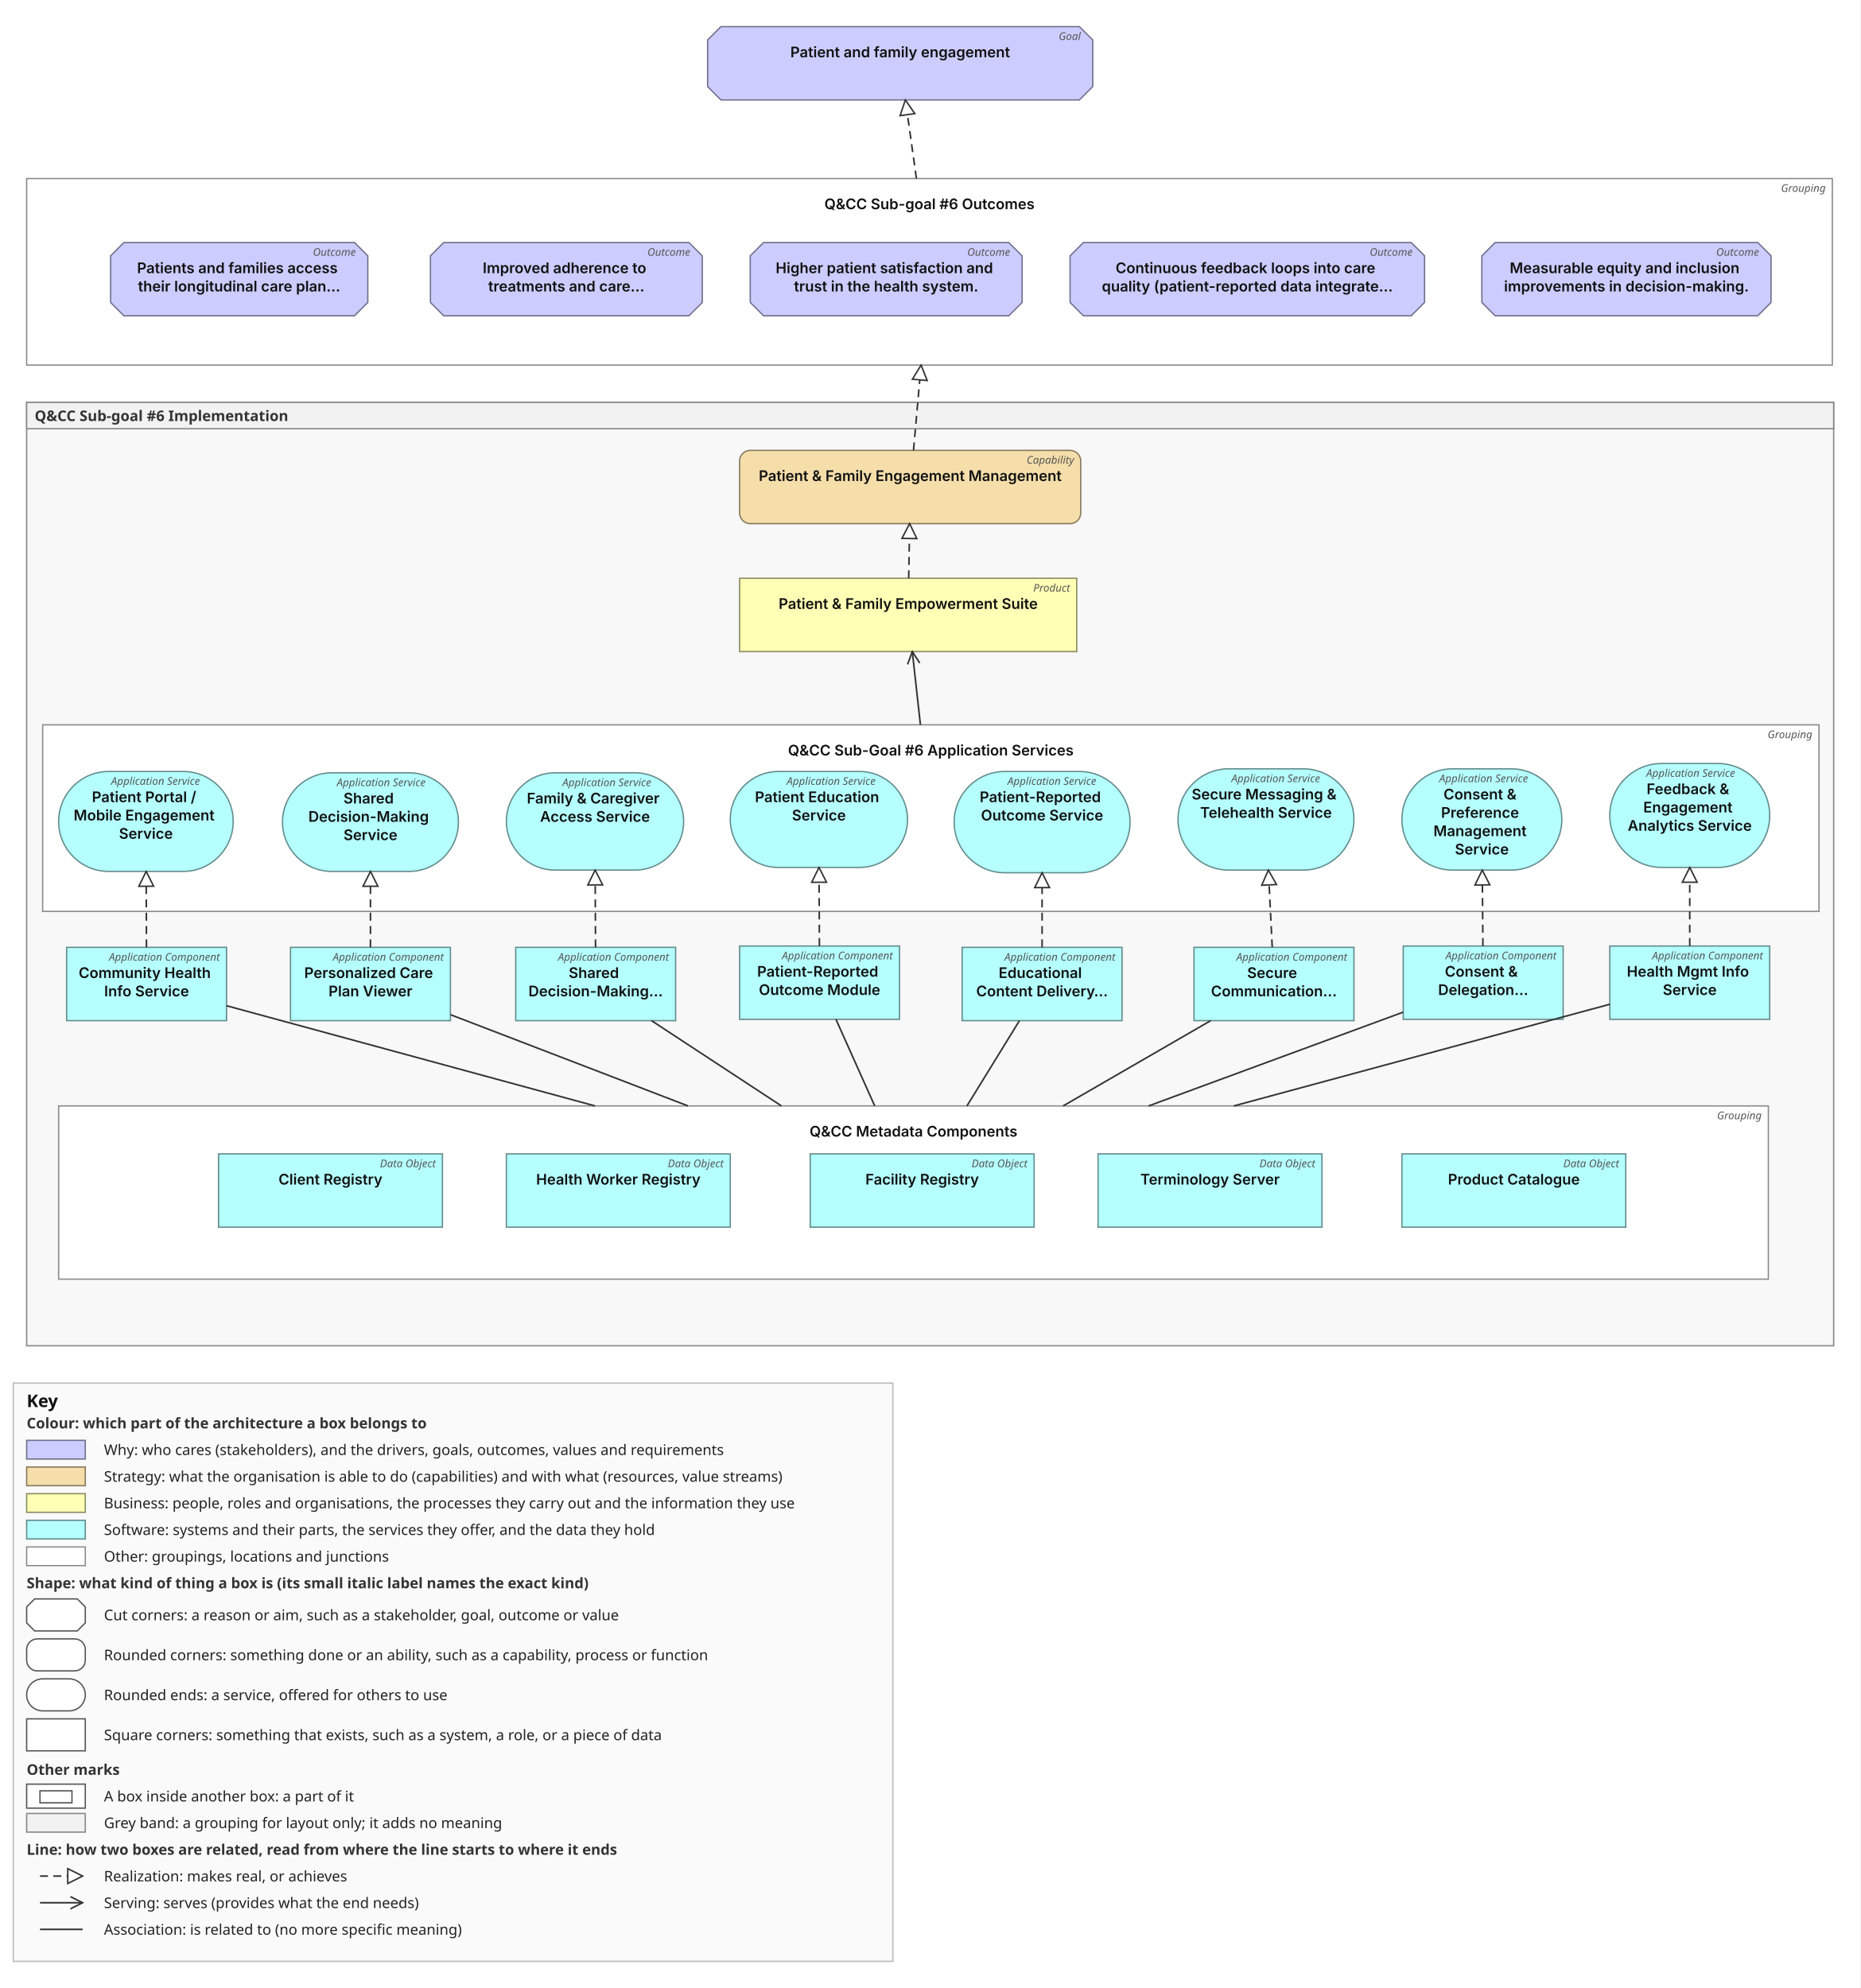
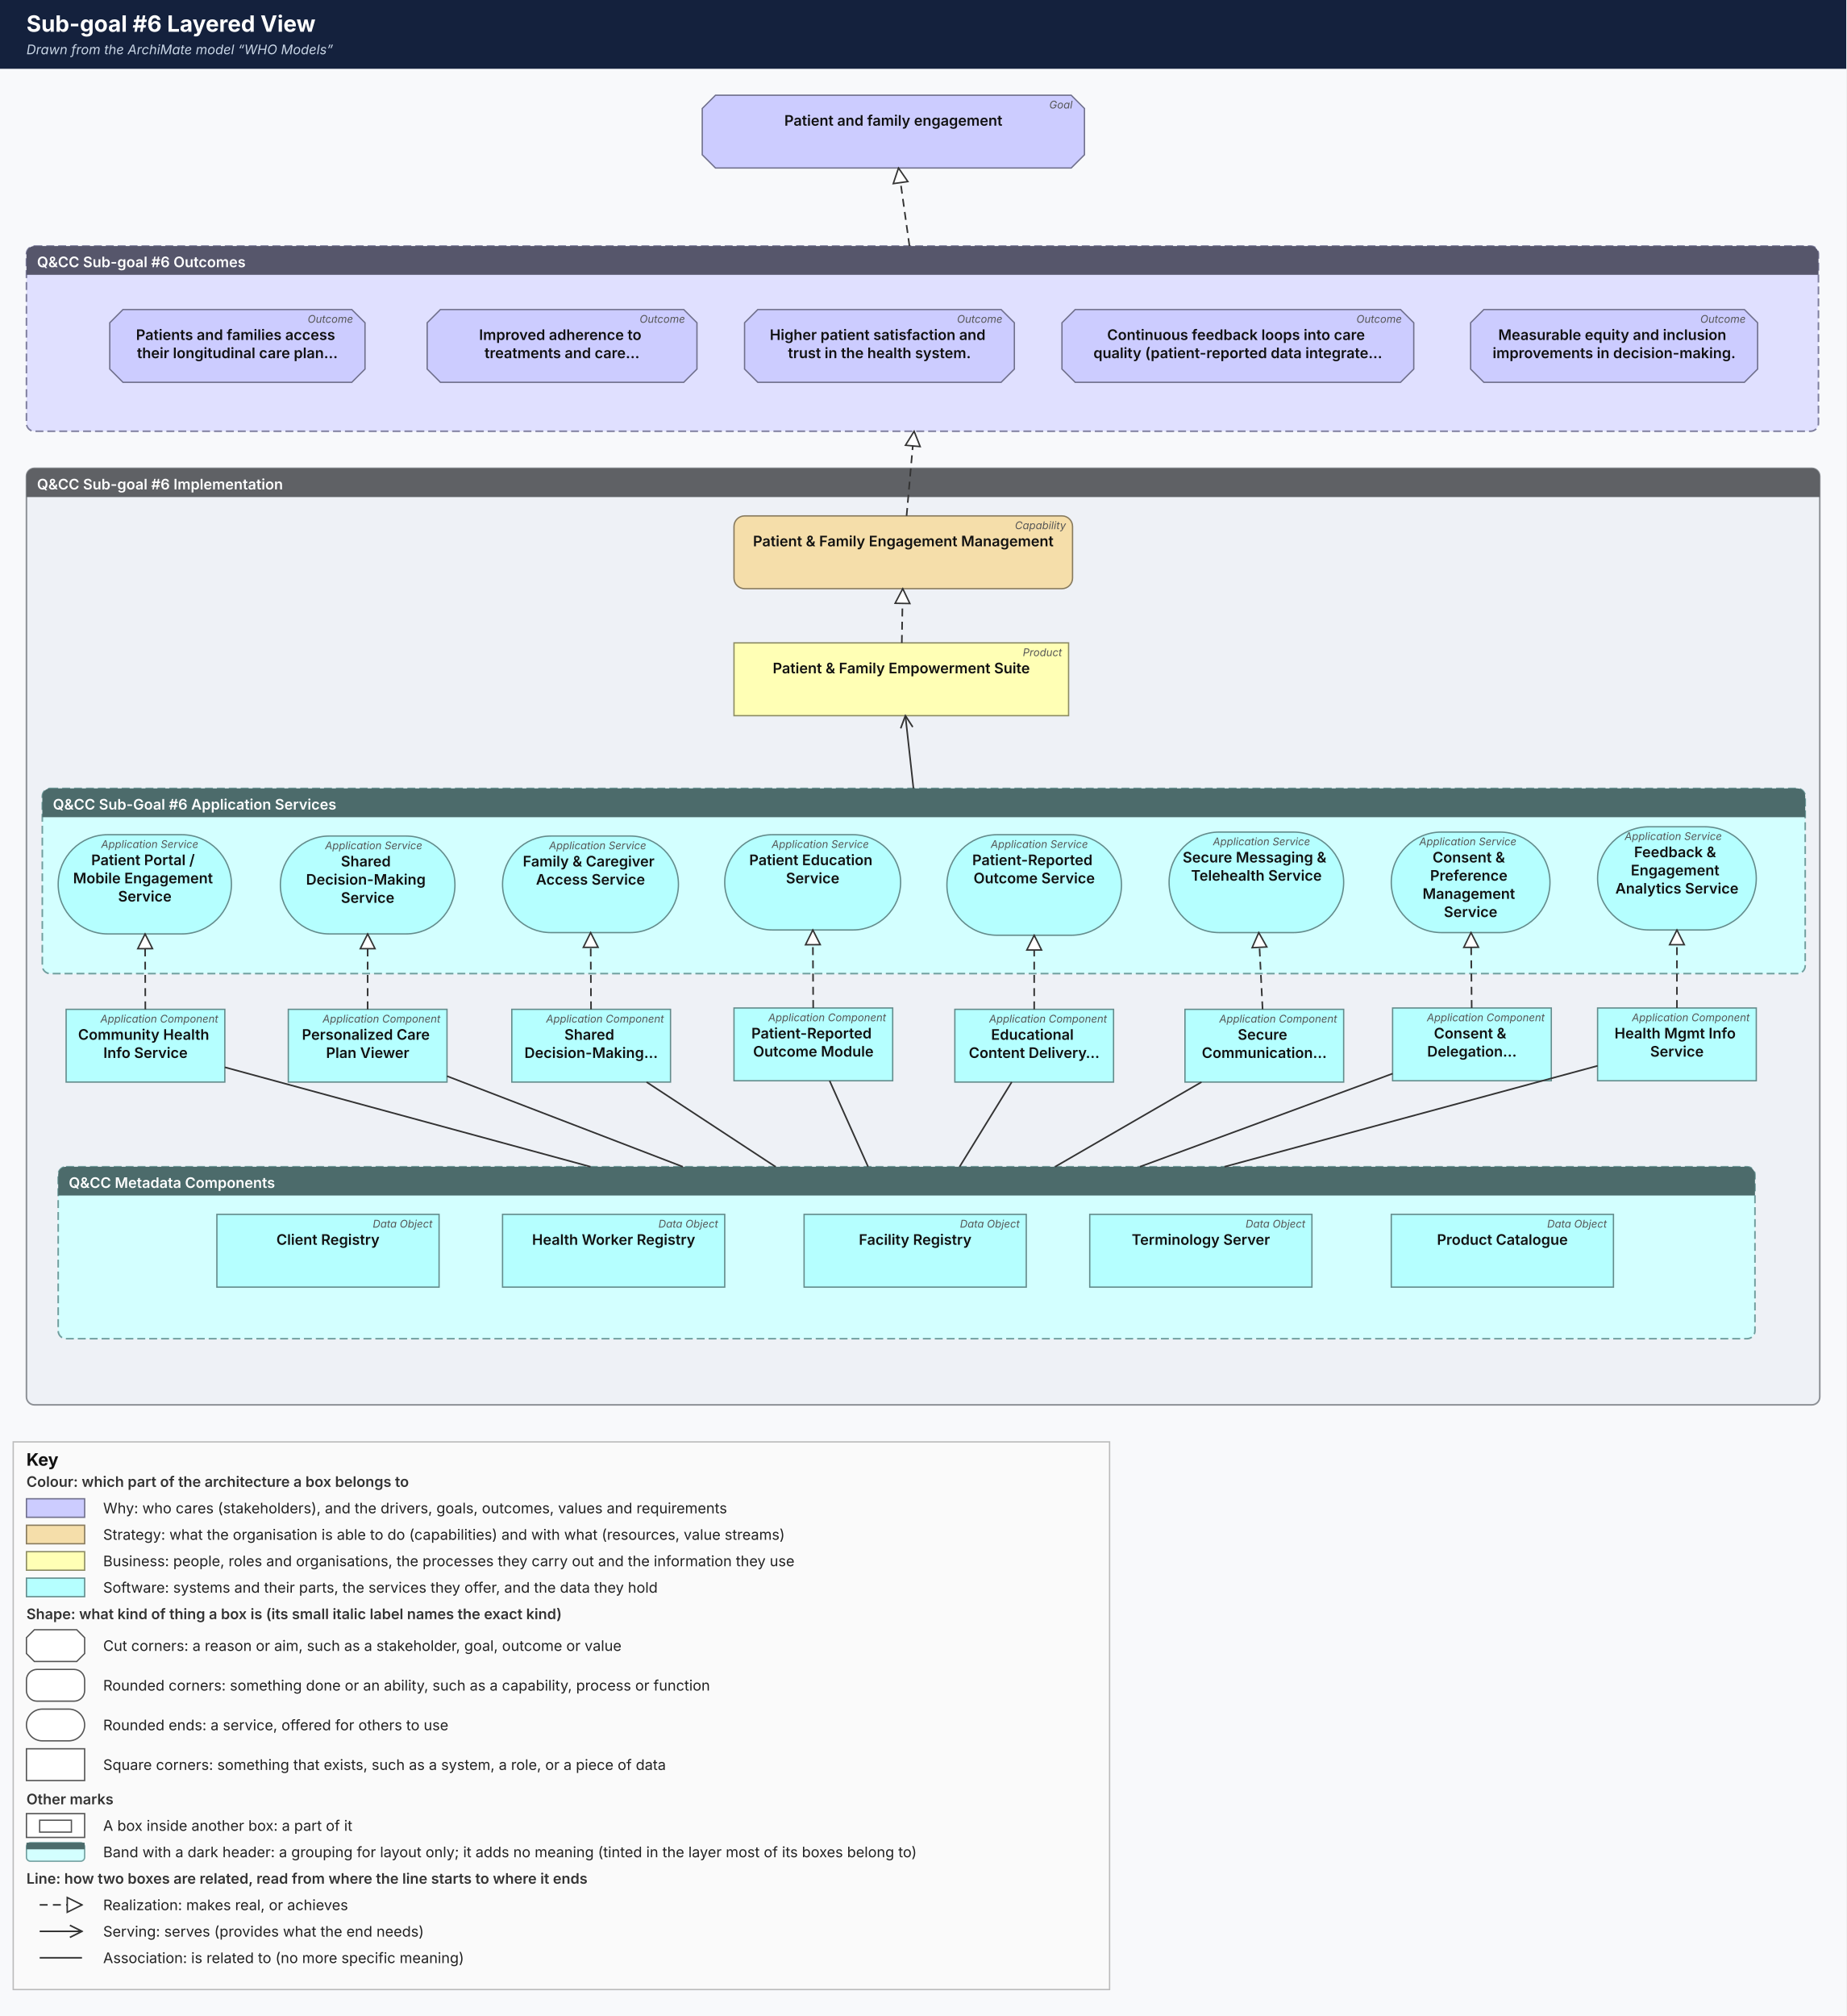
- <svg xmlns="http://www.w3.org/2000/svg" viewBox="8 12 1396 1492" width="1396" height="1492" role="img" aria-labelledby="av-title">
+ <svg xmlns="http://www.w3.org/2000/svg" viewBox="8 -40 1396 1524" width="1396" height="1524" role="img" aria-labelledby="av-title">
  <style>
- .av-name{font:600 11px system-ui,-apple-system,"Segoe UI",sans-serif;fill:#111}
- .av-type{font:italic 8px system-ui,sans-serif;fill:#555}
- .av-group{font:600 11px system-ui,sans-serif;fill:#333}
- .av-note{font:10px system-ui,sans-serif;fill:#222}
- .av-key{font:11px system-ui,sans-serif;fill:#222}
- .av-keyh{font:600 11px system-ui,sans-serif;fill:#333}
- .av-keyt{font:700 13px system-ui,sans-serif;fill:#111}
- .av-rel{font:9px system-ui,sans-serif;fill:#333;paint-order:stroke;stroke:#fff;stroke-width:3px}
+ .av-name{font:600 11px Inter, "Segoe UI", system-ui, -apple-system, Helvetica, Arial, sans-serif;fill:#111}
+ .av-type{font:italic 8px Inter, "Segoe UI", system-ui, -apple-system, Helvetica, Arial, sans-serif;fill:#555}
+ .av-group{font:600 11px Inter, "Segoe UI", system-ui, -apple-system, Helvetica, Arial, sans-serif;fill:#333}
+ .av-note{font:10px Inter, "Segoe UI", system-ui, -apple-system, Helvetica, Arial, sans-serif;fill:#222}
+ .av-key{font:11px Inter, "Segoe UI", system-ui, -apple-system, Helvetica, Arial, sans-serif;fill:#222}
+ .av-keyh{font:600 11px Inter, "Segoe UI", system-ui, -apple-system, Helvetica, Arial, sans-serif;fill:#333}
+ .av-keyt{font:700 13px Inter, "Segoe UI", system-ui, -apple-system, Helvetica, Arial, sans-serif;fill:#111}
+ .av-rel{font:9px Inter, "Segoe UI", system-ui, -apple-system, Helvetica, Arial, sans-serif;fill:#333;paint-order:stroke;stroke:#fff;stroke-width:3px}
a:hover rect,a:hover polygon,a:focus rect,a:focus polygon{stroke:#06c;stroke-width:2.5}
</style>
  <defs>
    <marker id="arrow-open" viewBox="0 0 12 12" refX="11" refY="6" markerWidth="11" markerHeight="11" orient="auto-start-reverse" markerUnits="userSpaceOnUse">
      <path d="M1 1 L11 6 L1 11" fill="none" stroke="#333" stroke-width="1.3" />
    </marker>
    <marker id="arrow-filled" viewBox="0 0 12 12" refX="11" refY="6" markerWidth="11" markerHeight="11" orient="auto-start-reverse" markerUnits="userSpaceOnUse">
      <path d="M1 1 L11 6 L1 11 Z" fill="#333" />
    </marker>
    <marker id="arrow-small" viewBox="0 0 10 10" refX="9" refY="5" markerWidth="8" markerHeight="8" orient="auto-start-reverse" markerUnits="userSpaceOnUse">
      <path d="M1 1 L9 5 L1 9" fill="none" stroke="#333" stroke-width="1.2" />
    </marker>
    <marker id="triangle-hollow" viewBox="0 0 14 14" refX="13" refY="7" markerWidth="13" markerHeight="13" orient="auto-start-reverse" markerUnits="userSpaceOnUse">
      <path d="M1 1 L13 7 L1 13 Z" fill="#fff" stroke="#333" stroke-width="1.2" />
    </marker>
    <marker id="diamond-filled" viewBox="0 0 16 10" refX="1" refY="5" markerWidth="16" markerHeight="10" orient="auto-start-reverse" markerUnits="userSpaceOnUse">
      <path d="M1 5 L8 1 L15 5 L8 9 Z" fill="#333" />
    </marker>
    <marker id="diamond-hollow" viewBox="0 0 16 10" refX="1" refY="5" markerWidth="16" markerHeight="10" orient="auto-start-reverse" markerUnits="userSpaceOnUse">
      <path d="M1 5 L8 1 L15 5 L8 9 Z" fill="#fff" stroke="#333" stroke-width="1.2" />
    </marker>
    <marker id="dot" viewBox="0 0 8 8" refX="4" refY="4" markerWidth="7" markerHeight="7" orient="auto" markerUnits="userSpaceOnUse">
      <circle cx="4" cy="4" r="3.2" fill="#333" />
    </marker>
    <pattern id="missing" width="8" height="8" patternUnits="userSpaceOnUse" patternTransform="rotate(45)">
      <rect width="8" height="8" fill="#fff" />
      <line x1="0" y1="0" x2="0" y2="8" stroke="#d33" stroke-width="2" />
    </pattern>
  </defs>
-   <rect x="8" y="12" width="1396" height="1492" fill="#fff" />
+   <rect x="8" y="-40" width="1396" height="1524" fill="#f8f9fb" />
+   <rect x="8" y="-40" width="1396" height="52" fill="#14213d" />
+   <text x="28" y="-16" style="font:700 17px Inter, &quot;Segoe UI&quot;, system-ui, -apple-system, Helvetica, Arial, sans-serif;fill:#fff">Sub-goal #6 Layered View</text>
+   <text x="28" y="1" style="font:italic 10px Inter, &quot;Segoe UI&quot;, system-ui, -apple-system, Helvetica, Arial, sans-serif;fill:#c9d6e6">Drawn from the ArchiMate model “WHO Models”</text>
  <g class="av-g">
-     <rect x="28" y="314" width="1356" height="708" fill="#f2f2f2" fill-opacity=".55" stroke="#888" />
-     <rect x="28" y="314" width="1356" height="19.75" fill="#f2f2f2" stroke="#888" />
-     <text class="av-group" x="34" y="328">Q&amp;CC Sub-goal #6 Implementation</text>
+     <rect x="28" y="314" width="1356" height="708" rx="6" fill="#eef1f6" stroke="#8c9095" stroke-width="1.2" />
+     <path d="M28 320 a6 6 0 0 1 6 -6 h1344 a6 6 0 0 1 6 6 v15.75 h-1356 z" fill="#5f6165" />
+     <text class="av-group" x="36" y="330" style="fill:#fff">Q&amp;CC Sub-goal #6 Implementation</text>
  </g>
  <a href="../../../en/dpi-h-ra/archimate/0.2.0-draft.3/elements/q-cc-sub-goal-6-outcomes/" target="_top">
-     <rect x="28" y="146" width="1355" height="140" fill="#ffffff" stroke="#8c8c8c" stroke-width="1" />
-     <text class="av-type" x="1378" y="156" text-anchor="end">Grouping</text>
-     <text class="av-name" x="705.5" y="169" text-anchor="middle">
-       <tspan x="705.5" dy="0">Q&amp;CC Sub-goal #6 Outcomes</tspan>
-     </text>
+     <rect x="28" y="146" width="1355" height="140" rx="6" fill="#e0e0ff" stroke="#7e7e9e" stroke-width="1.2" stroke-dasharray="6 3" />
+     <path d="M28 152 a6 6 0 0 1 6 -6 h1343 a6 6 0 0 1 6 6 v15.75 h-1355 z" fill="#56566b" />
+     <text class="av-group" x="36" y="162" style="fill:#fff">Q&amp;CC Sub-goal #6 Outcomes</text>
  </a>
  <a href="../../../en/dpi-h-ra/archimate/0.2.0-draft.3/elements/patients-and-families-access-their-longitudinal-care-plan-in/" target="_top">
    <polygon points="101,194 274,194 284,204 284,239 274,249 101,249 91,239 91,204" fill="#ccccff" stroke="#70708c" stroke-width="1" />
    <text class="av-type" x="275" y="204" text-anchor="end">Outcome</text>
    <text class="av-name" x="187.5" y="217" text-anchor="middle">
      <tspan x="187.5" dy="0">Patients and families access</tspan>
      <tspan x="187.5" dy="13.75">their longitudinal care plan…</tspan>
    </text>
  </a>
  <a href="../../../en/dpi-h-ra/archimate/0.2.0-draft.3/elements/improved-adherence-to-treatments-and-care-transitions/" target="_top">
    <polygon points="341,194 525,194 535,204 535,239 525,249 341,249 331,239 331,204" fill="#ccccff" stroke="#70708c" stroke-width="1" />
    <text class="av-type" x="526" y="204" text-anchor="end">Outcome</text>
    <text class="av-name" x="433" y="217" text-anchor="middle">
      <tspan x="433" dy="0">Improved adherence to</tspan>
      <tspan x="433" dy="13.75">treatments and care…</tspan>
    </text>
  </a>
  <a href="../../../en/dpi-h-ra/archimate/0.2.0-draft.3/elements/higher-patient-satisfaction-and-trust-in-the-health-system/" target="_top">
    <polygon points="581,194 765,194 775,204 775,239 765,249 581,249 571,239 571,204" fill="#ccccff" stroke="#70708c" stroke-width="1" />
    <text class="av-type" x="766" y="204" text-anchor="end">Outcome</text>
    <text class="av-name" x="673" y="217" text-anchor="middle">
      <tspan x="673" dy="0">Higher patient satisfaction and</tspan>
      <tspan x="673" dy="13.75">trust in the health system.</tspan>
    </text>
  </a>
  <a href="../../../en/dpi-h-ra/archimate/0.2.0-draft.3/elements/continuous-feedback-loops-into-care-quality-patient-reported/" target="_top">
    <polygon points="821,194 1067,194 1077,204 1077,239 1067,249 821,249 811,239 811,204" fill="#ccccff" stroke="#70708c" stroke-width="1" />
    <text class="av-type" x="1068" y="204" text-anchor="end">Outcome</text>
    <text class="av-name" x="944" y="217" text-anchor="middle">
      <tspan x="944" dy="0">Continuous feedback loops into care</tspan>
      <tspan x="944" dy="13.75">quality (patient-reported data integrate…</tspan>
    </text>
  </a>
  <a href="../../../en/dpi-h-ra/archimate/0.2.0-draft.3/elements/measurable-equity-and-inclusion-improvements-in-decision/" target="_top">
    <polygon points="1130,194 1327,194 1337,204 1337,239 1327,249 1130,249 1120,239 1120,204" fill="#ccccff" stroke="#70708c" stroke-width="1" />
    <text class="av-type" x="1328" y="204" text-anchor="end">Outcome</text>
    <text class="av-name" x="1228.5" y="217" text-anchor="middle">
      <tspan x="1228.5" dy="0">Measurable equity and inclusion</tspan>
      <tspan x="1228.5" dy="13.75">improvements in decision-making.</tspan>
    </text>
  </a>
  <a href="../../../en/dpi-h-ra/archimate/0.2.0-draft.3/elements/q-cc-sub-goal-6-application-services/" target="_top">
-     <rect x="40" y="556" width="1333" height="140" fill="#ffffff" stroke="#8c8c8c" stroke-width="1" />
-     <text class="av-type" x="1368" y="566" text-anchor="end">Grouping</text>
-     <text class="av-name" x="706.5" y="579" text-anchor="middle">
-       <tspan x="706.5" dy="0">Q&amp;CC Sub-Goal #6 Application Services</tspan>
-     </text>
+     <rect x="40" y="556" width="1333" height="140" rx="6" fill="#d3ffff" stroke="#709e9e" stroke-width="1.2" stroke-dasharray="6 3" />
+     <path d="M40 562 a6 6 0 0 1 6 -6 h1321 a6 6 0 0 1 6 6 v15.75 h-1333 z" fill="#4c6b6b" />
+     <text class="av-group" x="48" y="572" style="fill:#fff">Q&amp;CC Sub-Goal #6 Application Services</text>
  </a>
  <a href="../../../en/dpi-h-ra/archimate/0.2.0-draft.3/elements/shared-decision-making-service/" target="_top">
    <rect x="220" y="592" width="132" height="74" rx="37" fill="#b5ffff" stroke="#648c8c" stroke-width="1" />
    <text class="av-type" x="327.333" y="602" text-anchor="end">Application Service</text>
    <text class="av-name" x="286" y="615" text-anchor="middle">
      <tspan x="286" dy="0">Shared</tspan>
      <tspan x="286" dy="13.75">Decision-Making</tspan>
      <tspan x="286" dy="13.75">Service</tspan>
    </text>
  </a>
  <a href="../../../en/dpi-h-ra/archimate/0.2.0-draft.3/elements/patient-portal-mobile-engagement-service/" target="_top">
    <rect x="52" y="591" width="131" height="75" rx="37.5" fill="#b5ffff" stroke="#648c8c" stroke-width="1" />
    <text class="av-type" x="158" y="601" text-anchor="end">Application Service</text>
    <text class="av-name" x="117.5" y="614" text-anchor="middle">
      <tspan x="117.5" dy="0">Patient Portal /</tspan>
      <tspan x="117.5" dy="13.75">Mobile Engagement</tspan>
      <tspan x="117.5" dy="13.75">Service</tspan>
    </text>
  </a>
  <a href="../../../en/dpi-h-ra/archimate/0.2.0-draft.3/elements/family-caregiver-access-service/" target="_top">
    <rect x="388" y="592" width="133" height="73" rx="36.5" fill="#b5ffff" stroke="#648c8c" stroke-width="1" />
    <text class="av-type" x="496.667" y="602" text-anchor="end">Application Service</text>
    <text class="av-name" x="454.5" y="615" text-anchor="middle">
      <tspan x="454.5" dy="0">Family &amp; Caregiver</tspan>
      <tspan x="454.5" dy="13.75">Access Service</tspan>
    </text>
  </a>
  <a href="../../../en/dpi-h-ra/archimate/0.2.0-draft.3/elements/patient-education-service/" target="_top">
    <rect x="556" y="591" width="133" height="72" rx="36" fill="#b5ffff" stroke="#648c8c" stroke-width="1" />
    <text class="av-type" x="665" y="601" text-anchor="end">Application Service</text>
    <text class="av-name" x="622.5" y="614" text-anchor="middle">
      <tspan x="622.5" dy="0">Patient Education</tspan>
      <tspan x="622.5" dy="13.75">Service</tspan>
    </text>
  </a>
  <a href="../../../en/dpi-h-ra/archimate/0.2.0-draft.3/elements/patient-reported-outcome-service-222e/" target="_top">
    <rect x="724" y="591" width="132" height="76" rx="38" fill="#b5ffff" stroke="#648c8c" stroke-width="1" />
    <text class="av-type" x="830.667" y="601" text-anchor="end">Application Service</text>
    <text class="av-name" x="790" y="614" text-anchor="middle">
      <tspan x="790" dy="0">Patient-Reported</tspan>
      <tspan x="790" dy="13.75">Outcome Service</tspan>
    </text>
  </a>
  <a href="../../../en/dpi-h-ra/archimate/0.2.0-draft.3/elements/secure-messaging-telehealth-service/" target="_top">
    <rect x="892" y="589" width="132" height="76" rx="38" fill="#b5ffff" stroke="#648c8c" stroke-width="1" />
    <text class="av-type" x="998.667" y="599" text-anchor="end">Application Service</text>
    <text class="av-name" x="958" y="612" text-anchor="middle">
      <tspan x="958" dy="0">Secure Messaging &amp;</tspan>
      <tspan x="958" dy="13.75">Telehealth Service</tspan>
    </text>
  </a>
  <a href="../../../en/dpi-h-ra/archimate/0.2.0-draft.3/elements/consent-preference-management-service/" target="_top">
    <rect x="1060" y="589" width="120" height="76" rx="38" fill="#b5ffff" stroke="#648c8c" stroke-width="1" />
    <text class="av-type" x="1154.667" y="599" text-anchor="end">Application Service</text>
    <text class="av-name" x="1120" y="612" text-anchor="middle">
      <tspan x="1120" dy="0">Consent &amp;</tspan>
      <tspan x="1120" dy="13.75">Preference</tspan>
      <tspan x="1120" dy="13.75">Management</tspan>
      <tspan x="1120" dy="13.75">Service</tspan>
    </text>
  </a>
  <a href="../../../en/dpi-h-ra/archimate/0.2.0-draft.3/elements/feedback-engagement-analytics-service/" target="_top">
    <rect x="1216" y="585" width="120" height="78" rx="39" fill="#b5ffff" stroke="#648c8c" stroke-width="1" />
    <text class="av-type" x="1310" y="595" text-anchor="end">Application Service</text>
    <text class="av-name" x="1276" y="608" text-anchor="middle">
      <tspan x="1276" dy="0">Feedback &amp;</tspan>
      <tspan x="1276" dy="13.75">Engagement</tspan>
      <tspan x="1276" dy="13.75">Analytics Service</tspan>
    </text>
  </a>
  <a href="../../../en/dpi-h-ra/archimate/0.2.0-draft.3/elements/q-cc-metadata-components/" target="_top">
-     <rect x="52" y="842" width="1283" height="130" fill="#ffffff" stroke="#8c8c8c" stroke-width="1" />
-     <text class="av-type" x="1330" y="852" text-anchor="end">Grouping</text>
-     <text class="av-name" x="693.5" y="865" text-anchor="middle">
-       <tspan x="693.5" dy="0">Q&amp;CC Metadata Components</tspan>
-     </text>
+     <rect x="52" y="842" width="1283" height="130" rx="6" fill="#d3ffff" stroke="#709e9e" stroke-width="1.2" stroke-dasharray="6 3" />
+     <path d="M52 848 a6 6 0 0 1 6 -6 h1271 a6 6 0 0 1 6 6 v15.75 h-1283 z" fill="#4c6b6b" />
+     <text class="av-group" x="60" y="858" style="fill:#fff">Q&amp;CC Metadata Components</text>
  </a>
  <a href="../../../en/dpi-h-ra/archimate/0.2.0-draft.3/elements/client-registry-2e7e/" target="_top">
    <rect x="172" y="878" width="168" height="55" fill="#b5ffff" stroke="#648c8c" stroke-width="1" />
    <text class="av-type" x="335" y="888" text-anchor="end">Data Object</text>
    <text class="av-name" x="256" y="901" text-anchor="middle">
      <tspan x="256" dy="0">Client Registry</tspan>
    </text>
  </a>
  <a href="../../../en/dpi-h-ra/archimate/0.2.0-draft.3/elements/health-worker-registry-f6f0/" target="_top">
    <rect x="388" y="878" width="168" height="55" fill="#b5ffff" stroke="#648c8c" stroke-width="1" />
    <text class="av-type" x="551" y="888" text-anchor="end">Data Object</text>
    <text class="av-name" x="472" y="901" text-anchor="middle">
      <tspan x="472" dy="0">Health Worker Registry</tspan>
    </text>
  </a>
  <a href="../../../en/dpi-h-ra/archimate/0.2.0-draft.3/elements/facility-registry-826f/" target="_top">
    <rect x="616" y="878" width="168" height="55" fill="#b5ffff" stroke="#648c8c" stroke-width="1" />
    <text class="av-type" x="779" y="888" text-anchor="end">Data Object</text>
    <text class="av-name" x="700" y="901" text-anchor="middle">
      <tspan x="700" dy="0">Facility Registry</tspan>
    </text>
  </a>
  <a href="../../../en/dpi-h-ra/archimate/0.2.0-draft.3/elements/terminology-server-1fd9/" target="_top">
    <rect x="832" y="878" width="168" height="55" fill="#b5ffff" stroke="#648c8c" stroke-width="1" />
    <text class="av-type" x="995" y="888" text-anchor="end">Data Object</text>
    <text class="av-name" x="916" y="901" text-anchor="middle">
      <tspan x="916" dy="0">Terminology Server</tspan>
    </text>
  </a>
  <a href="../../../en/dpi-h-ra/archimate/0.2.0-draft.3/elements/product-catalogue-da2e/" target="_top">
    <rect x="1060" y="878" width="168" height="55" fill="#b5ffff" stroke="#648c8c" stroke-width="1" />
    <text class="av-type" x="1223" y="888" text-anchor="end">Data Object</text>
    <text class="av-name" x="1144" y="901" text-anchor="middle">
      <tspan x="1144" dy="0">Product Catalogue</tspan>
    </text>
  </a>
  <a href="../../../en/dpi-h-ra/archimate/0.2.0-draft.3/elements/patient-and-family-engagement/" target="_top">
    <polygon points="549,32 818,32 828,42 828,77 818,87 549,87 539,77 539,42" fill="#ccccff" stroke="#70708c" stroke-width="1" />
    <text class="av-type" x="819" y="42" text-anchor="end">Goal</text>
    <text class="av-name" x="683.5" y="55" text-anchor="middle">
      <tspan x="683.5" dy="0">Patient and family engagement</tspan>
    </text>
  </a>
  <a href="../../../en/dpi-h-ra/archimate/0.2.0-draft.3/elements/patient-family-engagement-management/" target="_top">
    <rect x="563" y="350" width="256" height="55" rx="8" fill="#f5deaa" stroke="#877a5e" stroke-width="1" />
    <text class="av-type" x="814" y="360" text-anchor="end">Capability</text>
    <text class="av-name" x="691" y="373" text-anchor="middle">
      <tspan x="691" dy="0">Patient &amp; Family Engagement Management</tspan>
    </text>
  </a>
  <a href="../../../en/dpi-h-ra/archimate/0.2.0-draft.3/elements/patient-family-empowerment-suite/" target="_top">
    <rect x="563" y="446" width="253" height="55" fill="#ffffb5" stroke="#8c8c64" stroke-width="1" />
    <text class="av-type" x="811" y="456" text-anchor="end">Product</text>
    <text class="av-name" x="689.5" y="469" text-anchor="middle">
      <tspan x="689.5" dy="0">Patient &amp; Family Empowerment Suite</tspan>
    </text>
  </a>
  <a href="../../../en/dpi-h-ra/archimate/0.2.0-draft.3/elements/community-health-info-service/" target="_top">
    <rect x="58" y="723" width="120" height="55" fill="#b5ffff" stroke="#648c8c" stroke-width="1" />
    <text class="av-type" x="173" y="733" text-anchor="end">Application Component</text>
    <text class="av-name" x="118" y="746" text-anchor="middle">
      <tspan x="118" dy="0">Community Health</tspan>
      <tspan x="118" dy="13.75">Info Service</tspan>
    </text>
  </a>
  <a href="../../../en/dpi-h-ra/archimate/0.2.0-draft.3/elements/personalized-care-plan-viewer/" target="_top">
    <rect x="226" y="723" width="120" height="55" fill="#b5ffff" stroke="#648c8c" stroke-width="1" />
    <text class="av-type" x="341" y="733" text-anchor="end">Application Component</text>
    <text class="av-name" x="286" y="746" text-anchor="middle">
      <tspan x="286" dy="0">Personalized Care</tspan>
      <tspan x="286" dy="13.75">Plan Viewer</tspan>
    </text>
  </a>
  <a href="../../../en/dpi-h-ra/archimate/0.2.0-draft.3/elements/shared-decision-making-module/" target="_top">
    <rect x="395" y="723" width="120" height="55" fill="#b5ffff" stroke="#648c8c" stroke-width="1" />
    <text class="av-type" x="510" y="733" text-anchor="end">Application Component</text>
    <text class="av-name" x="455" y="746" text-anchor="middle">
      <tspan x="455" dy="0">Shared</tspan>
      <tspan x="455" dy="13.75">Decision-Making…</tspan>
    </text>
  </a>
  <a href="../../../en/dpi-h-ra/archimate/0.2.0-draft.3/elements/patient-reported-outcome-module/" target="_top">
    <rect x="563" y="722" width="120" height="55" fill="#b5ffff" stroke="#648c8c" stroke-width="1" />
    <text class="av-type" x="678" y="732" text-anchor="end">Application Component</text>
    <text class="av-name" x="623" y="745" text-anchor="middle">
      <tspan x="623" dy="0">Patient-Reported</tspan>
      <tspan x="623" dy="13.75">Outcome Module</tspan>
    </text>
  </a>
  <a href="../../../en/dpi-h-ra/archimate/0.2.0-draft.3/elements/educational-content-delivery-engine/" target="_top">
    <rect x="730" y="723" width="120" height="55" fill="#b5ffff" stroke="#648c8c" stroke-width="1" />
    <text class="av-type" x="845" y="733" text-anchor="end">Application Component</text>
    <text class="av-name" x="790" y="746" text-anchor="middle">
      <tspan x="790" dy="0">Educational</tspan>
      <tspan x="790" dy="13.75">Content Delivery…</tspan>
    </text>
  </a>
  <a href="../../../en/dpi-h-ra/archimate/0.2.0-draft.3/elements/secure-communication-component/" target="_top">
    <rect x="904" y="723" width="120" height="55" fill="#b5ffff" stroke="#648c8c" stroke-width="1" />
    <text class="av-type" x="1019" y="733" text-anchor="end">Application Component</text>
    <text class="av-name" x="964" y="746" text-anchor="middle">
      <tspan x="964" dy="0">Secure</tspan>
      <tspan x="964" dy="13.75">Communication…</tspan>
    </text>
  </a>
  <a href="../../../en/dpi-h-ra/archimate/0.2.0-draft.3/elements/consent-delegation-manager/" target="_top">
    <rect x="1061" y="722" width="120" height="55" fill="#b5ffff" stroke="#648c8c" stroke-width="1" />
    <text class="av-type" x="1176" y="732" text-anchor="end">Application Component</text>
    <text class="av-name" x="1121" y="745" text-anchor="middle">
      <tspan x="1121" dy="0">Consent &amp;</tspan>
      <tspan x="1121" dy="13.75">Delegation…</tspan>
    </text>
  </a>
  <a href="../../../en/dpi-h-ra/archimate/0.2.0-draft.3/elements/health-mgmt-info-service-42f0/" target="_top">
    <rect x="1216" y="722" width="120" height="55" fill="#b5ffff" stroke="#648c8c" stroke-width="1" />
    <text class="av-type" x="1331" y="732" text-anchor="end">Application Component</text>
    <text class="av-name" x="1276" y="745" text-anchor="middle">
      <tspan x="1276" dy="0">Health Mgmt Info</tspan>
      <tspan x="1276" dy="13.75">Service</tspan>
    </text>
  </a>
  <a href="../../../en/dpi-h-ra/archimate/0.2.0-draft.3/relationships/id-fb2774979b164f22a898be64b2166025/" target="_top">
    <path d="M695.7 146 L687.4 87" fill="none" stroke="#333" stroke-width="1.2" stroke-dasharray="6 4" marker-end="url(#triangle-hollow)" />
    <path d="M695.7 146 L687.4 87" fill="none" stroke="transparent" stroke-width="8" />
  </a>
  <a href="../../../en/dpi-h-ra/archimate/0.2.0-draft.3/relationships/id-69134ed102a84b50a6d02e86d897d505/" target="_top">
    <path d="M698.7 556 L692.6 501" fill="none" stroke="#333" stroke-width="1.2" marker-end="url(#arrow-open)" />
    <path d="M698.7 556 L692.6 501" fill="none" stroke="transparent" stroke-width="8" />
  </a>
  <a href="../../../en/dpi-h-ra/archimate/0.2.0-draft.3/relationships/id-5432f6f506c544a7a1a8780fd338522f/" target="_top">
    <path d="M693.5 350 L699.2 286" fill="none" stroke="#333" stroke-width="1.2" stroke-dasharray="6 4" marker-end="url(#triangle-hollow)" />
    <path d="M693.5 350 L699.2 286" fill="none" stroke="transparent" stroke-width="8" />
  </a>
  <a href="../../../en/dpi-h-ra/archimate/0.2.0-draft.3/relationships/id-d7943901638b4d2bbce94ce98e7ca6d8/" target="_top">
    <path d="M689.9 446 L690.6 405" fill="none" stroke="#333" stroke-width="1.2" stroke-dasharray="6 4" marker-end="url(#triangle-hollow)" />
    <path d="M689.9 446 L690.6 405" fill="none" stroke="transparent" stroke-width="8" />
  </a>
  <a href="../../../en/dpi-h-ra/archimate/0.2.0-draft.3/relationships/id-a88ea4d20f1a4fe1b5b0a83be3c010ec/" target="_top">
    <path d="M117.9 723 L117.7 666" fill="none" stroke="#333" stroke-width="1.2" stroke-dasharray="6 4" marker-end="url(#triangle-hollow)" />
    <path d="M117.9 723 L117.7 666" fill="none" stroke="transparent" stroke-width="8" />
  </a>
  <a href="../../../en/dpi-h-ra/archimate/0.2.0-draft.3/relationships/id-2b8945479a444f6eaa0c4bde9c03eb81/" target="_top">
    <path d="M178 766.8 L454.5 842" fill="none" stroke="#333" stroke-width="1.2" />
    <path d="M178 766.8 L454.5 842" fill="none" stroke="transparent" stroke-width="8" />
  </a>
  <a href="../../../en/dpi-h-ra/archimate/0.2.0-draft.3/relationships/id-c5064b67b5b7466c917868d2b6b88075/" target="_top">
    <path d="M286 723 L286 666" fill="none" stroke="#333" stroke-width="1.2" stroke-dasharray="6 4" marker-end="url(#triangle-hollow)" />
    <path d="M286 723 L286 666" fill="none" stroke="transparent" stroke-width="8" />
  </a>
  <a href="../../../en/dpi-h-ra/archimate/0.2.0-draft.3/relationships/id-0e7ca2105fd5440b9784337f1c22e7cb/" target="_top">
    <path d="M346 773.5 L524.3 842" fill="none" stroke="#333" stroke-width="1.2" />
    <path d="M346 773.5 L524.3 842" fill="none" stroke="transparent" stroke-width="8" />
  </a>
  <a href="../../../en/dpi-h-ra/archimate/0.2.0-draft.3/relationships/id-658b598e368c4694b287d858591fd5f5/" target="_top">
    <path d="M454.9 723 L454.6 665" fill="none" stroke="#333" stroke-width="1.2" stroke-dasharray="6 4" marker-end="url(#triangle-hollow)" />
    <path d="M454.9 723 L454.6 665" fill="none" stroke="transparent" stroke-width="8" />
  </a>
  <a href="../../../en/dpi-h-ra/archimate/0.2.0-draft.3/relationships/id-a034d07e710441699f89c93b99ee02a6/" target="_top">
    <path d="M496.9 778 L594.4 842" fill="none" stroke="#333" stroke-width="1.2" />
    <path d="M496.9 778 L594.4 842" fill="none" stroke="transparent" stroke-width="8" />
  </a>
  <a href="../../../en/dpi-h-ra/archimate/0.2.0-draft.3/relationships/id-362ef15c6c7f498ebb177da5124a01d2/" target="_top">
    <path d="M635.3 777 L664.4 842" fill="none" stroke="#333" stroke-width="1.2" />
    <path d="M635.3 777 L664.4 842" fill="none" stroke="transparent" stroke-width="8" />
  </a>
  <a href="../../../en/dpi-h-ra/archimate/0.2.0-draft.3/relationships/id-e617a34dbf6240409f678ec448501377/" target="_top">
    <path d="M622.9 722 L622.6 663" fill="none" stroke="#333" stroke-width="1.2" stroke-dasharray="6 4" marker-end="url(#triangle-hollow)" />
    <path d="M622.9 722 L622.6 663" fill="none" stroke="transparent" stroke-width="8" />
  </a>
  <a href="../../../en/dpi-h-ra/archimate/0.2.0-draft.3/relationships/id-96362c4340214af188cb9a9d6bed30a6/" target="_top">
    <path d="M773 778 L733.6 842" fill="none" stroke="#333" stroke-width="1.2" />
    <path d="M773 778 L733.6 842" fill="none" stroke="transparent" stroke-width="8" />
  </a>
  <a href="../../../en/dpi-h-ra/archimate/0.2.0-draft.3/relationships/id-876b2c2435dd4d679cbd26d8123cc34f/" target="_top">
    <path d="M790 723 L790 667" fill="none" stroke="#333" stroke-width="1.2" stroke-dasharray="6 4" marker-end="url(#triangle-hollow)" />
    <path d="M790 723 L790 667" fill="none" stroke="transparent" stroke-width="8" />
  </a>
  <a href="../../../en/dpi-h-ra/archimate/0.2.0-draft.3/relationships/id-62690d40351d4bf6b50cd75b8956370f/" target="_top">
    <path d="M962.7 723 L959.8 665" fill="none" stroke="#333" stroke-width="1.2" stroke-dasharray="6 4" marker-end="url(#triangle-hollow)" />
    <path d="M962.7 723 L959.8 665" fill="none" stroke="transparent" stroke-width="8" />
  </a>
  <a href="../../../en/dpi-h-ra/archimate/0.2.0-draft.3/relationships/id-58717ed0cecd44c4a54e4562388d8f34/" target="_top">
    <path d="M916.5 778 L805.8 842" fill="none" stroke="#333" stroke-width="1.2" />
    <path d="M916.5 778 L805.8 842" fill="none" stroke="transparent" stroke-width="8" />
  </a>
  <a href="../../../en/dpi-h-ra/archimate/0.2.0-draft.3/relationships/id-2f297ae6ee1940faaf78601e0a2a14d5/" target="_top">
    <path d="M1061 771.6 L869.9 842" fill="none" stroke="#333" stroke-width="1.2" />
    <path d="M1061 771.6 L869.9 842" fill="none" stroke="transparent" stroke-width="8" />
  </a>
  <a href="../../../en/dpi-h-ra/archimate/0.2.0-draft.3/relationships/id-90366ea275ea46f3a6757e8c330b1ffb/" target="_top">
    <path d="M1120.8 722 L1120.3 665" fill="none" stroke="#333" stroke-width="1.2" stroke-dasharray="6 4" marker-end="url(#triangle-hollow)" />
    <path d="M1120.8 722 L1120.3 665" fill="none" stroke="transparent" stroke-width="8" />
  </a>
  <a href="../../../en/dpi-h-ra/archimate/0.2.0-draft.3/relationships/id-70ef9db003f442d88860c62cfe8d76cb/" target="_top">
    <path d="M1276 722 L1276 663" fill="none" stroke="#333" stroke-width="1.2" stroke-dasharray="6 4" marker-end="url(#triangle-hollow)" />
    <path d="M1276 722 L1276 663" fill="none" stroke="transparent" stroke-width="8" />
  </a>
  <a href="../../../en/dpi-h-ra/archimate/0.2.0-draft.3/relationships/id-7cc8c68a1a334e3a940c5f4ac80d5898/" target="_top">
    <path d="M1216 765.7 L933.9 842" fill="none" stroke="#333" stroke-width="1.2" />
    <path d="M1216 765.7 L933.9 842" fill="none" stroke="transparent" stroke-width="8" />
  </a>
  <g class="av-legend">
-     <rect x="18" y="1050" width="660" height="434" fill="#fafafa" stroke="#bbb" />
+     <rect x="18" y="1050" width="829" height="414" fill="#fafafa" stroke="#bbb" />
    <text class="av-keyt" x="28" y="1068">Key</text>
    <text class="av-keyh" x="28" y="1084">Colour: which part of the architecture a box belongs to</text>
    <rect x="28" y="1093" width="44" height="14" fill="#ccccff" stroke="#70708c" />
    <text class="av-key" x="86" y="1104">Why: who cares (stakeholders), and the drivers, goals, outcomes, values and requirements</text>
    <rect x="28" y="1113" width="44" height="14" fill="#f5deaa" stroke="#877a5e" />
    <text class="av-key" x="86" y="1124">Strategy: what the organisation is able to do (capabilities) and with what (resources, value streams)</text>
    <rect x="28" y="1133" width="44" height="14" fill="#ffffb5" stroke="#8c8c64" />
    <text class="av-key" x="86" y="1144">Business: people, roles and organisations, the processes they carry out and the information they use</text>
    <rect x="28" y="1153" width="44" height="14" fill="#b5ffff" stroke="#648c8c" />
    <text class="av-key" x="86" y="1164">Software: systems and their parts, the services they offer, and the data they hold</text>
-     <rect x="28" y="1173" width="44" height="14" fill="#ffffff" stroke="#8c8c8c" />
-     <text class="av-key" x="86" y="1184">Other: groupings, locations and junctions</text>
-     <text class="av-keyh" x="28" y="1204">Shape: what kind of thing a box is (its small italic label names the exact kind)</text>
-     <polygon points="34,1212 66,1212 72,1218 72,1230 66,1236 34,1236 28,1230 28,1218" fill="#fff" stroke="#555" />
-     <text class="av-key" x="86" y="1228">Cut corners: a reason or aim, such as a stakeholder, goal, outcome or value</text>
-     <rect x="28" y="1242" width="44" height="24" rx="8" fill="#fff" stroke="#555" />
-     <text class="av-key" x="86" y="1258">Rounded corners: something done or an ability, such as a capability, process or function</text>
-     <rect x="28" y="1272" width="44" height="24" rx="12" fill="#fff" stroke="#555" />
-     <text class="av-key" x="86" y="1288">Rounded ends: a service, offered for others to use</text>
-     <rect x="28" y="1302" width="44" height="24" fill="#fff" stroke="#555" />
-     <text class="av-key" x="86" y="1318">Square corners: something that exists, such as a system, a role, or a piece of data</text>
-     <text class="av-keyh" x="28" y="1344">Other marks</text>
-     <rect x="28" y="1351" width="44" height="18" fill="#fff" stroke="#555" />
-     <rect x="38" y="1356" width="24" height="9" fill="#fff" stroke="#555" />
-     <text class="av-key" x="86" y="1364">A box inside another box: a part of it</text>
-     <rect x="28" y="1373" width="44" height="14" fill="#f2f2f2" stroke="#888" />
-     <text class="av-key" x="86" y="1384">Grey band: a grouping for layout only; it adds no meaning</text>
-     <text class="av-keyh" x="28" y="1404">Line: how two boxes are related, read from where the line starts to where it ends</text>
-     <path d="M38 1420 L70 1420" fill="none" stroke="#333" stroke-width="1.2" stroke-dasharray="6 4" marker-end="url(#triangle-hollow)" />
-     <text class="av-key" x="86" y="1424">Realization: makes real, or achieves</text>
-     <path d="M38 1440 L70 1440" fill="none" stroke="#333" stroke-width="1.2" marker-end="url(#arrow-open)" />
-     <text class="av-key" x="86" y="1444">Serving: serves (provides what the end needs)</text>
-     <path d="M38 1460 L70 1460" fill="none" stroke="#333" stroke-width="1.2" />
-     <text class="av-key" x="86" y="1464">Association: is related to (no more specific meaning)</text>
+     <text class="av-keyh" x="28" y="1184">Shape: what kind of thing a box is (its small italic label names the exact kind)</text>
+     <polygon points="34,1192 66,1192 72,1198 72,1210 66,1216 34,1216 28,1210 28,1198" fill="#fff" stroke="#555" />
+     <text class="av-key" x="86" y="1208">Cut corners: a reason or aim, such as a stakeholder, goal, outcome or value</text>
+     <rect x="28" y="1222" width="44" height="24" rx="8" fill="#fff" stroke="#555" />
+     <text class="av-key" x="86" y="1238">Rounded corners: something done or an ability, such as a capability, process or function</text>
+     <rect x="28" y="1252" width="44" height="24" rx="12" fill="#fff" stroke="#555" />
+     <text class="av-key" x="86" y="1268">Rounded ends: a service, offered for others to use</text>
+     <rect x="28" y="1282" width="44" height="24" fill="#fff" stroke="#555" />
+     <text class="av-key" x="86" y="1298">Square corners: something that exists, such as a system, a role, or a piece of data</text>
+     <text class="av-keyh" x="28" y="1324">Other marks</text>
+     <rect x="28" y="1331" width="44" height="18" fill="#fff" stroke="#555" />
+     <rect x="38" y="1336" width="24" height="9" fill="#fff" stroke="#555" />
+     <text class="av-key" x="86" y="1344">A box inside another box: a part of it</text>
+     <rect x="28" y="1353" width="44" height="14" rx="3" fill="#d3ffff" stroke="#709e9e" />
+     <rect x="28" y="1353" width="44" height="5" fill="#4c6b6b" />
+     <text class="av-key" x="86" y="1364">Band with a dark header: a grouping for layout only; it adds no meaning (tinted in the layer most of its boxes belong to)</text>
+     <text class="av-keyh" x="28" y="1384">Line: how two boxes are related, read from where the line starts to where it ends</text>
+     <path d="M38 1400 L70 1400" fill="none" stroke="#333" stroke-width="1.2" stroke-dasharray="6 4" marker-end="url(#triangle-hollow)" />
+     <text class="av-key" x="86" y="1404">Realization: makes real, or achieves</text>
+     <path d="M38 1420 L70 1420" fill="none" stroke="#333" stroke-width="1.2" marker-end="url(#arrow-open)" />
+     <text class="av-key" x="86" y="1424">Serving: serves (provides what the end needs)</text>
+     <path d="M38 1440 L70 1440" fill="none" stroke="#333" stroke-width="1.2" />
+     <text class="av-key" x="86" y="1444">Association: is related to (no more specific meaning)</text>
  </g>
</svg>
